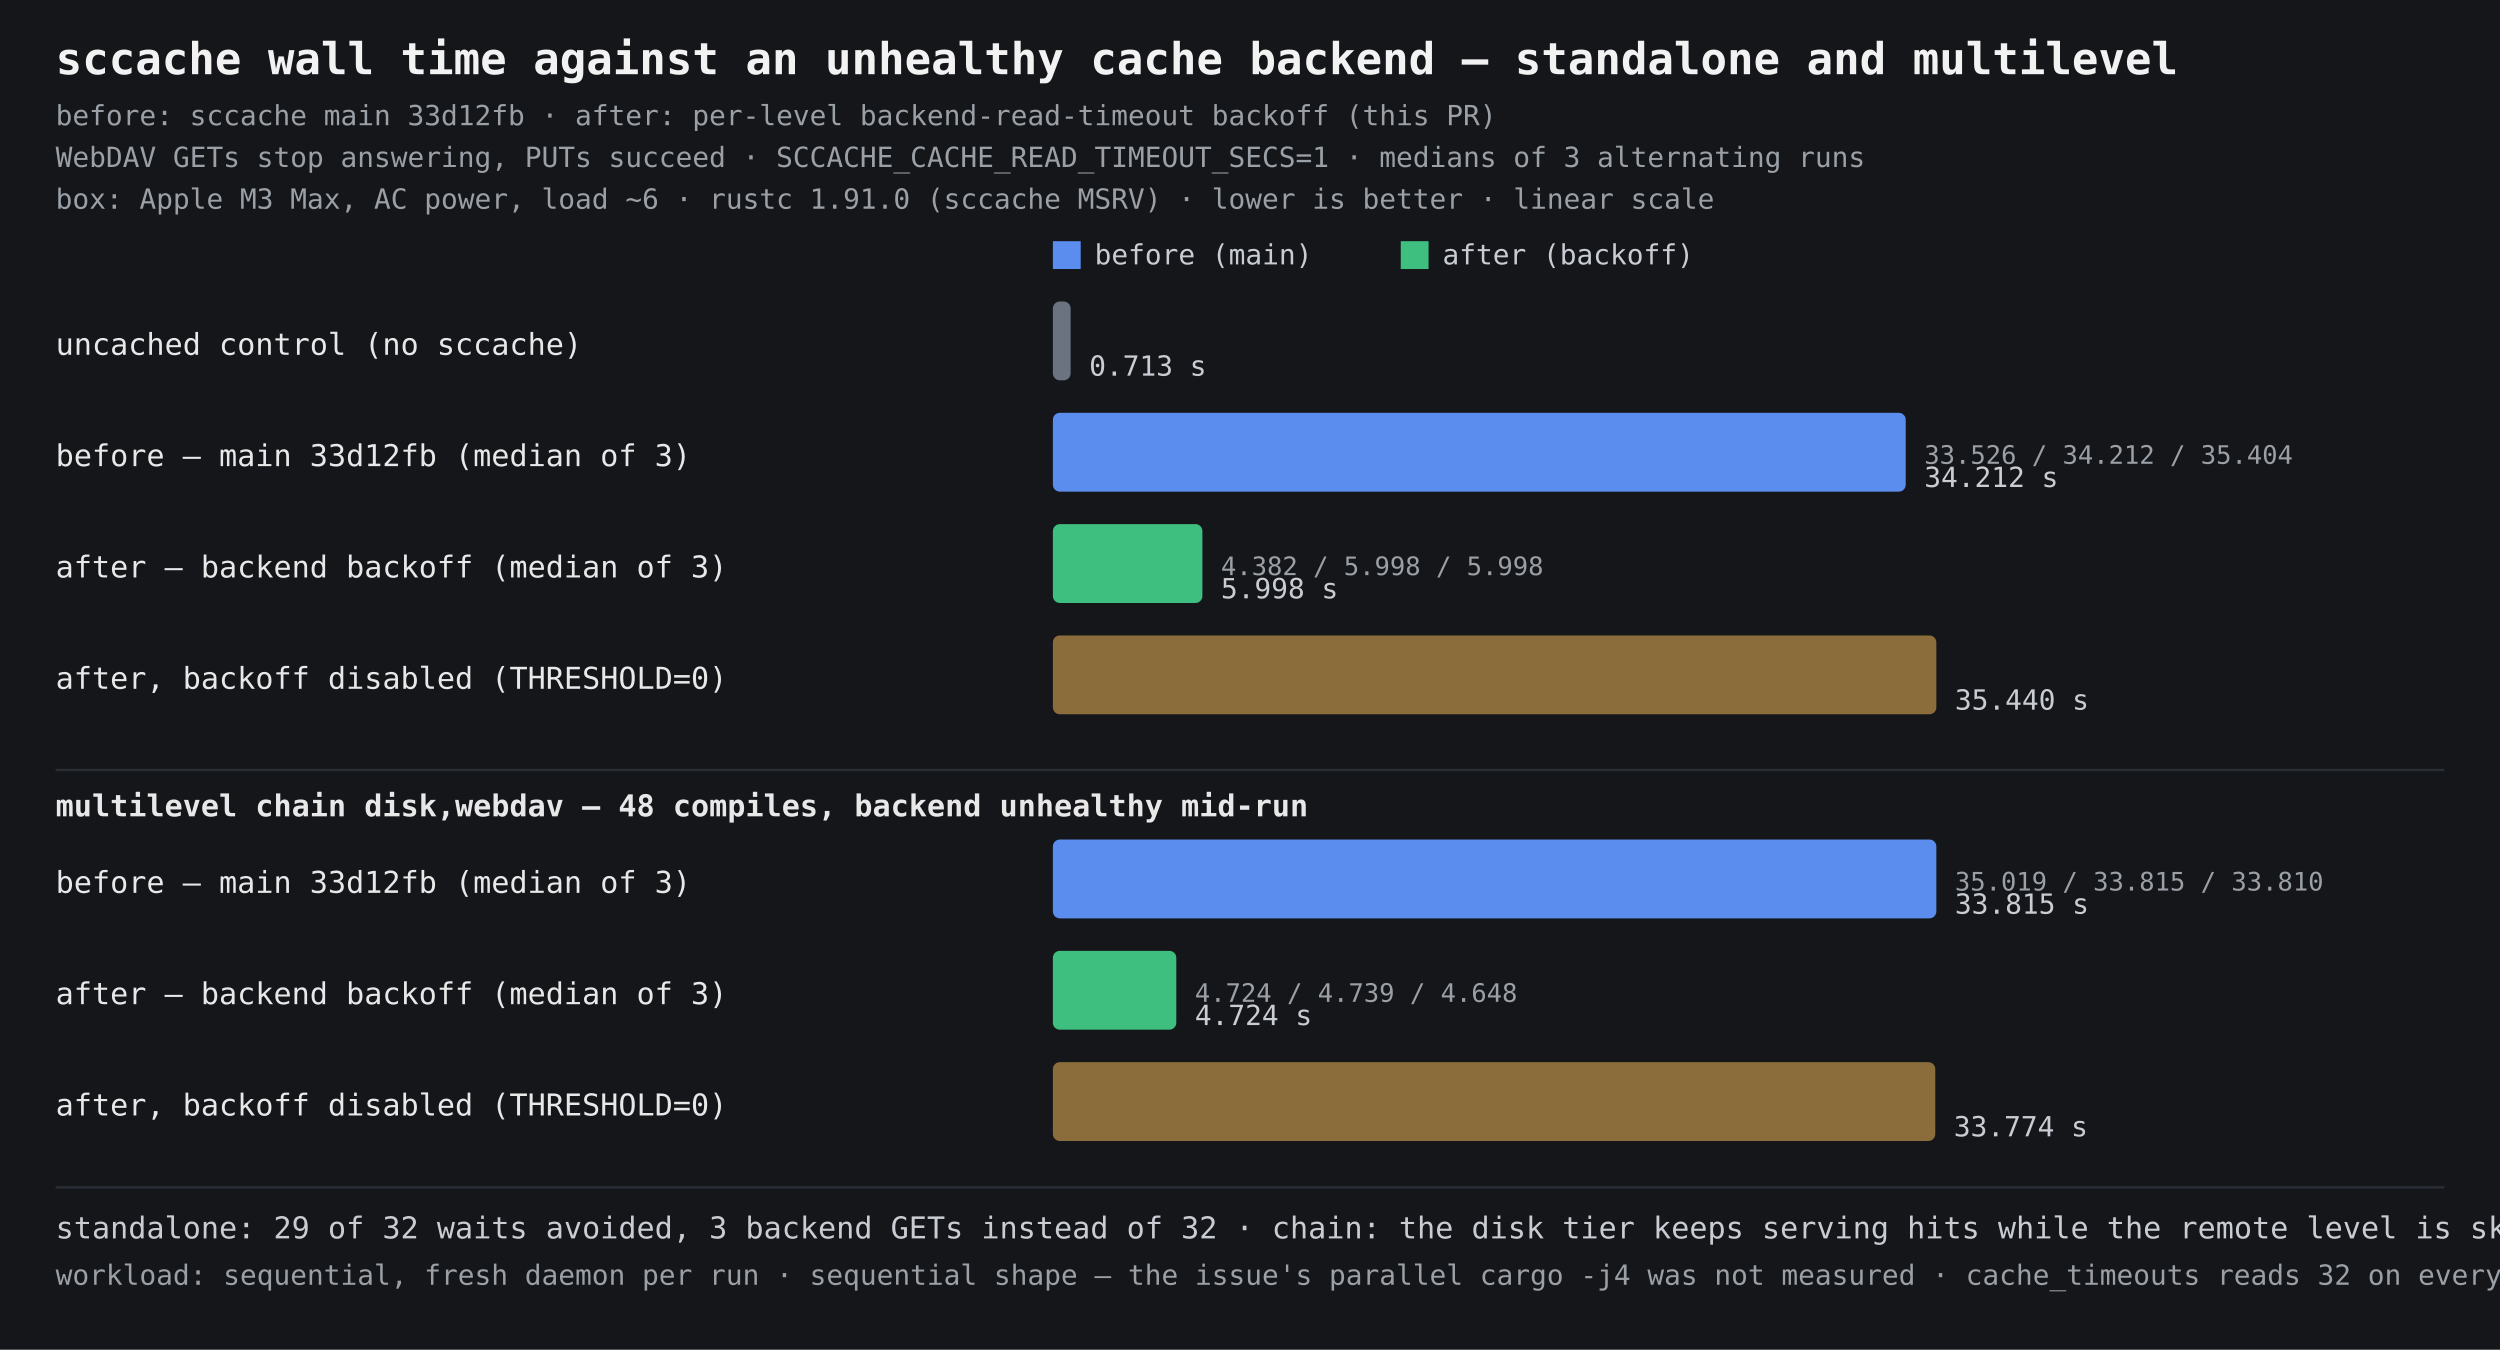
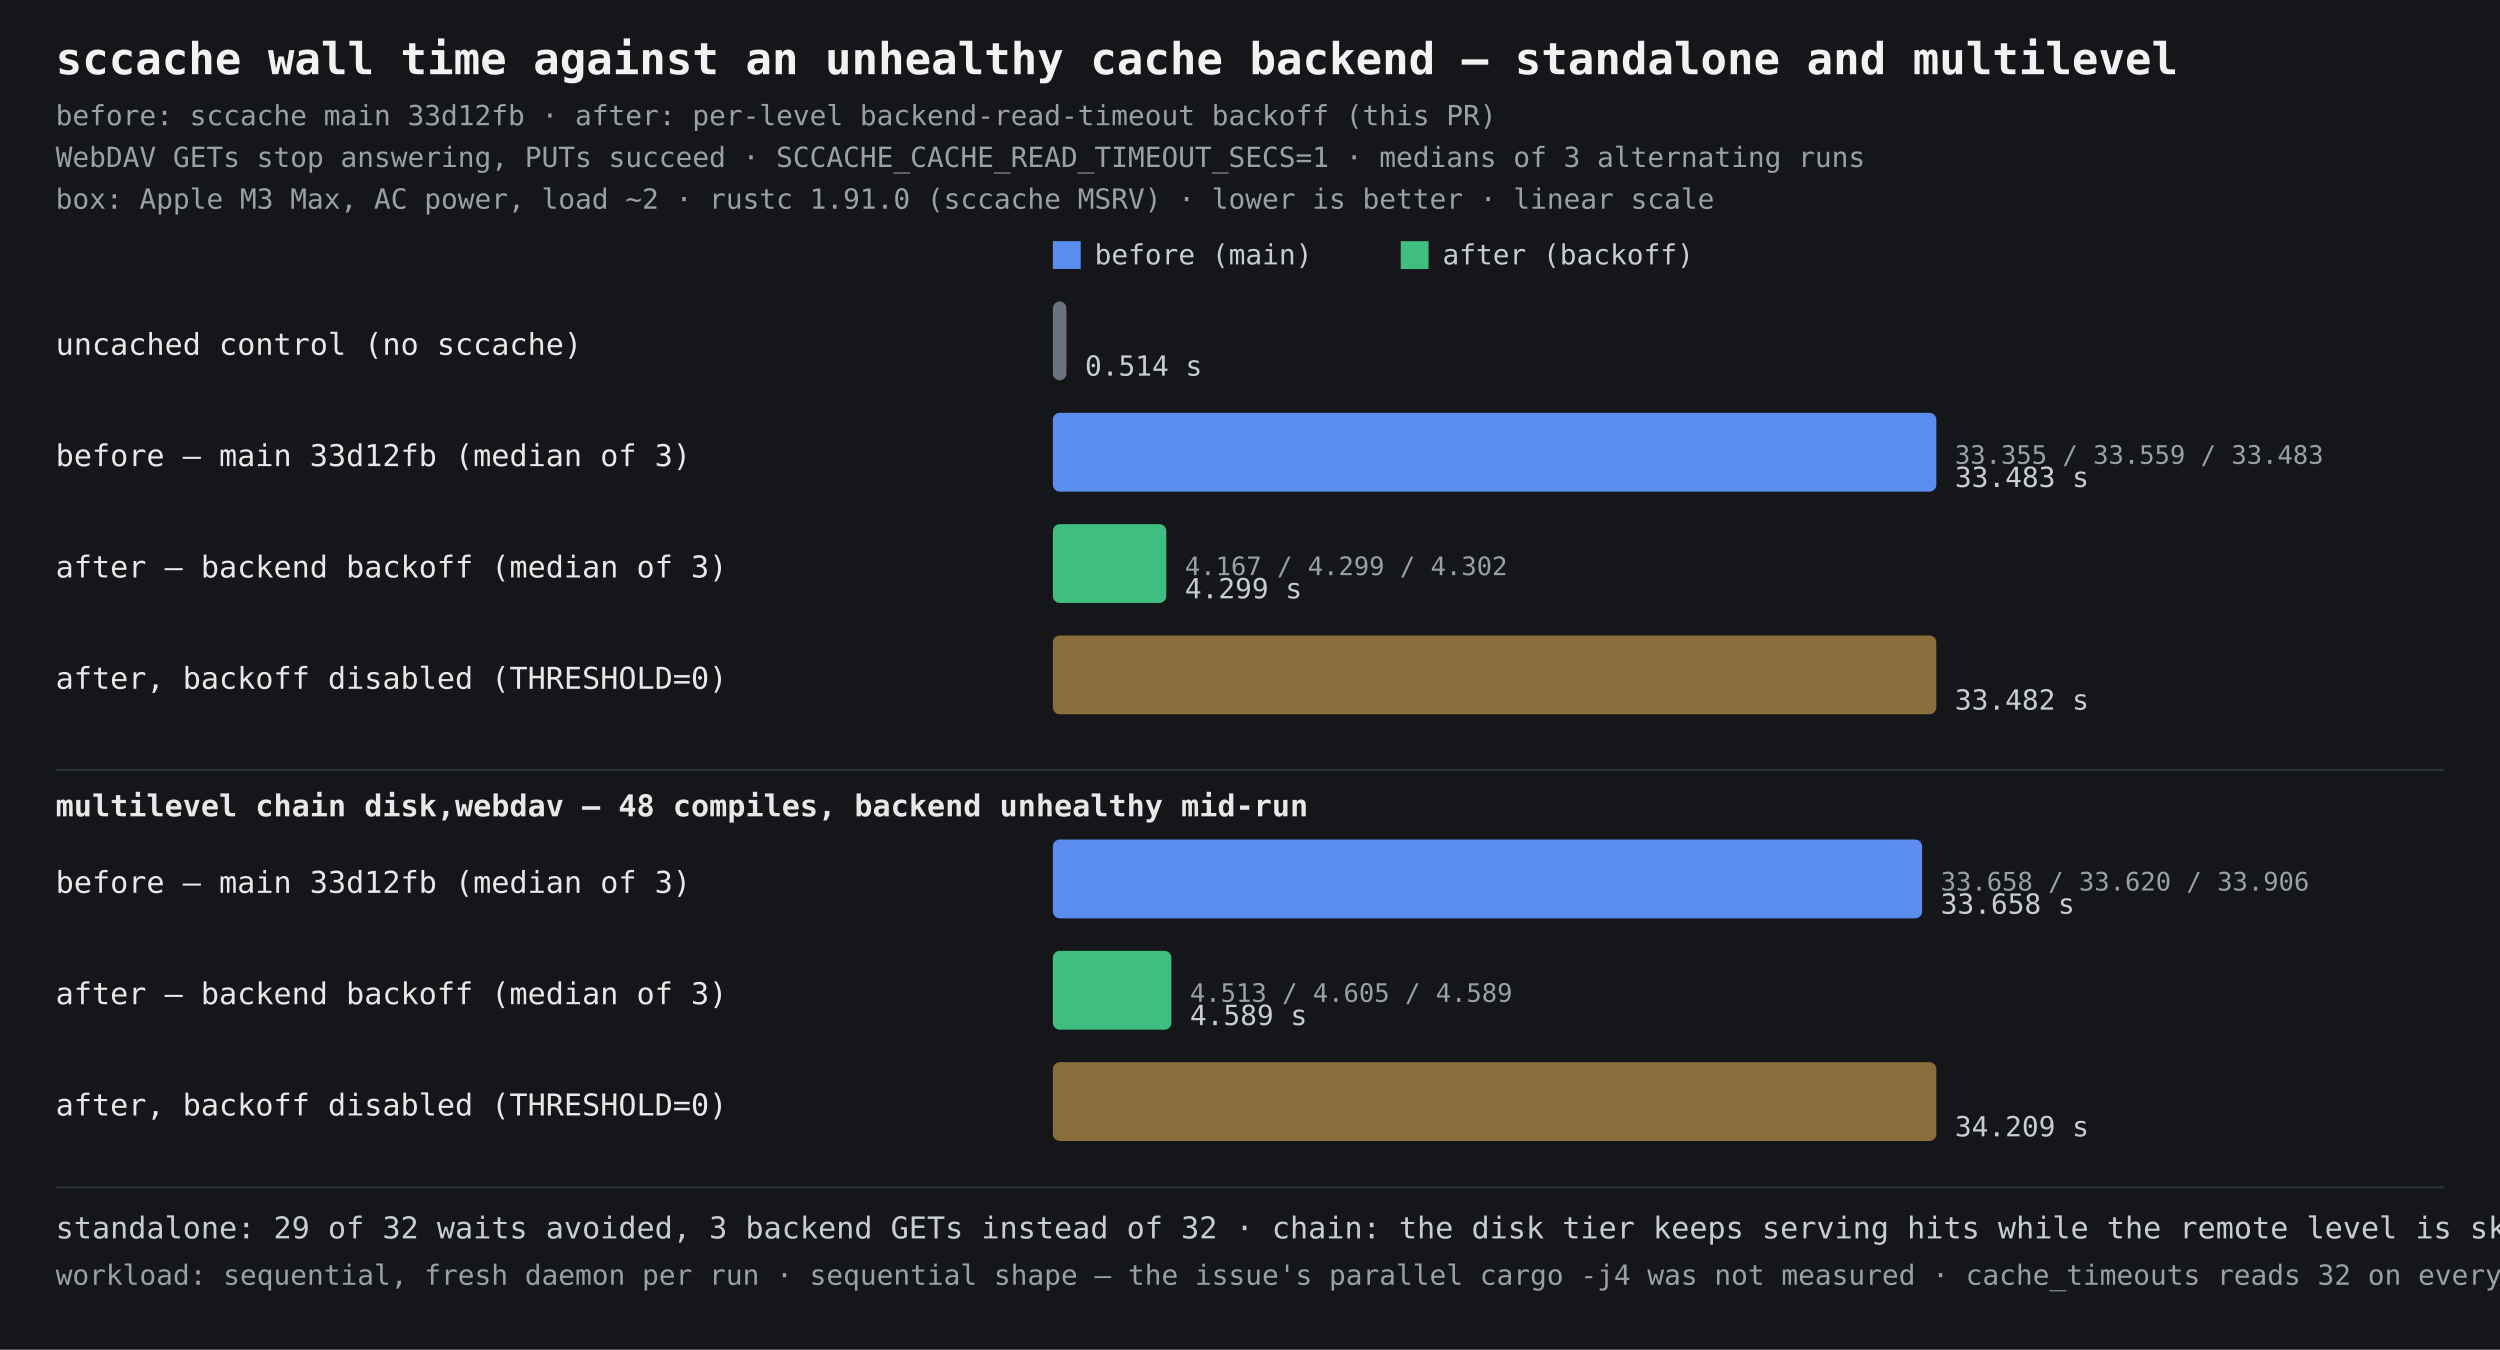
<svg xmlns="http://www.w3.org/2000/svg" width="1078" height="582" viewBox="0 0 1078 582" font-family="ui-monospace,Menlo,monospace">
  <rect width="1078" height="582" fill="#14161a" />
  <text x="24" y="32" fill="#f2f2f2" font-size="19" font-weight="bold">sccache wall time against an unhealthy cache backend — standalone and multilevel</text>
  <text x="24" y="54" fill="#9aa0a6" font-size="12">before: sccache main 33d12fb · after: per-level backend-read-timeout backoff (this PR)</text>
  <text x="24" y="72" fill="#9aa0a6" font-size="12">WebDAV GETs stop answering, PUTs succeed · SCCACHE_CACHE_READ_TIMEOUT_SECS=1 · medians of 3 alternating runs</text>
-   <text x="24" y="90" fill="#9aa0a6" font-size="12">box: Apple M3 Max, AC power, load ~6 · rustc 1.91.0 (sccache MSRV) · lower is better · linear scale</text>
+   <text x="24" y="90" fill="#9aa0a6" font-size="12">box: Apple M3 Max, AC power, load ~2 · rustc 1.91.0 (sccache MSRV) · lower is better · linear scale</text>
  <rect x="454" y="104" width="12" height="12" fill="#5b8def" />
  <text x="472" y="114" fill="#c9cdd3" font-size="12">before (main)</text>
  <rect x="604" y="104" width="12" height="12" fill="#3fbf7f" />
  <text x="622" y="114" fill="#c9cdd3" font-size="12">after (backoff)</text>
  <text x="24" y="153" fill="#e8e8e8" font-size="13">uncached control (no sccache)</text>
-   <rect x="454" y="130" width="7.664" height="34" fill="#6b7280" rx="3" />
-   <text x="469.664" y="162" fill="#c9cdd3" font-size="12">0.713 s</text>
+   <rect x="454" y="130" width="5.848" height="34" fill="#6b7280" rx="3" />
+   <text x="467.848" y="162" fill="#c9cdd3" font-size="12">0.514 s</text>
  <text x="24" y="201" fill="#e8e8e8" font-size="13">before — main 33d12fb (median of 3)</text>
-   <rect x="454" y="178" width="367.752" height="34" fill="#5b8def" rx="3" />
-   <text x="829.752" y="200" fill="#9aa0a6" font-size="11">33.526 / 34.212 / 35.404</text>
-   <text x="829.752" y="210" fill="#c9cdd3" font-size="12">34.212 s</text>
+   <rect x="454" y="178" width="380.952" height="34" fill="#5b8def" rx="3" />
+   <text x="842.952" y="200" fill="#9aa0a6" font-size="11">33.355 / 33.559 / 33.483</text>
+   <text x="842.952" y="210" fill="#c9cdd3" font-size="12">33.483 s</text>
  <text x="24" y="249" fill="#e8e8e8" font-size="13">after — backend backoff (median of 3)</text>
-   <rect x="454" y="226" width="64.474" height="34" fill="#3fbf7f" rx="3" />
-   <text x="526.474" y="248" fill="#9aa0a6" font-size="11">4.382 / 5.998 / 5.998</text>
-   <text x="526.474" y="258" fill="#c9cdd3" font-size="12">5.998 s</text>
+   <rect x="454" y="226" width="48.912" height="34" fill="#3fbf7f" rx="3" />
+   <text x="510.912" y="248" fill="#9aa0a6" font-size="11">4.167 / 4.299 / 4.302</text>
+   <text x="510.912" y="258" fill="#c9cdd3" font-size="12">4.299 s</text>
  <text x="24" y="297" fill="#e8e8e8" font-size="13">after, backoff disabled (THRESHOLD=0)</text>
-   <rect x="454" y="274" width="380.952" height="34" fill="#8a6d3b" rx="3" />
-   <text x="842.952" y="306" fill="#c9cdd3" font-size="12">35.440 s</text>
+   <rect x="454" y="274" width="380.941" height="34" fill="#8a6d3b" rx="3" />
+   <text x="842.941" y="306" fill="#c9cdd3" font-size="12">33.482 s</text>
  <line x1="24" y1="332" x2="1054" y2="332" stroke="#2a2e35" />
  <text x="24" y="352" fill="#e8e8e8" font-size="13" font-weight="bold">multilevel chain disk,webdav — 48 compiles, backend unhealthy mid-run</text>
  <text x="24" y="385" fill="#e8e8e8" font-size="13">before — main 33d12fb (median of 3)</text>
-   <rect x="454" y="362" width="380.952" height="34" fill="#5b8def" rx="3" />
-   <text x="842.952" y="384" fill="#9aa0a6" font-size="11">35.019 / 33.815 / 33.810</text>
-   <text x="842.952" y="394" fill="#c9cdd3" font-size="12">33.815 s</text>
+   <rect x="454" y="362" width="374.816" height="34" fill="#5b8def" rx="3" />
+   <text x="836.816" y="384" fill="#9aa0a6" font-size="11">33.658 / 33.620 / 33.906</text>
+   <text x="836.816" y="394" fill="#c9cdd3" font-size="12">33.658 s</text>
  <text x="24" y="433" fill="#e8e8e8" font-size="13">after — backend backoff (median of 3)</text>
-   <rect x="454" y="410" width="53.22" height="34" fill="#3fbf7f" rx="3" />
-   <text x="515.22" y="432" fill="#9aa0a6" font-size="11">4.724 / 4.739 / 4.648</text>
-   <text x="515.22" y="442" fill="#c9cdd3" font-size="12">4.724 s</text>
+   <rect x="454" y="410" width="51.103" height="34" fill="#3fbf7f" rx="3" />
+   <text x="513.103" y="432" fill="#9aa0a6" font-size="11">4.513 / 4.605 / 4.589</text>
+   <text x="513.103" y="442" fill="#c9cdd3" font-size="12">4.589 s</text>
  <text x="24" y="481" fill="#e8e8e8" font-size="13">after, backoff disabled (THRESHOLD=0)</text>
-   <rect x="454" y="458" width="380.49" height="34" fill="#8a6d3b" rx="3" />
-   <text x="842.49" y="490" fill="#c9cdd3" font-size="12">33.774 s</text>
+   <rect x="454" y="458" width="380.952" height="34" fill="#8a6d3b" rx="3" />
+   <text x="842.952" y="490" fill="#c9cdd3" font-size="12">34.209 s</text>
  <line x1="24" y1="512" x2="1054" y2="512" stroke="#2a2e35" />
  <text x="24" y="534" fill="#c9cdd3" font-size="13">standalone: 29 of 32 waits avoided, 3 backend GETs instead of 32 · chain: the disk tier keeps serving hits while the remote level is skipped — 3 GETs instead of 32 cold lookups</text>
  <text x="24" y="554" fill="#9aa0a6" font-size="12">workload: sequential, fresh daemon per run · sequential shape — the issue's parallel cargo -j4 was not measured · cache_timeouts reads 32 on every arm</text>
</svg>
